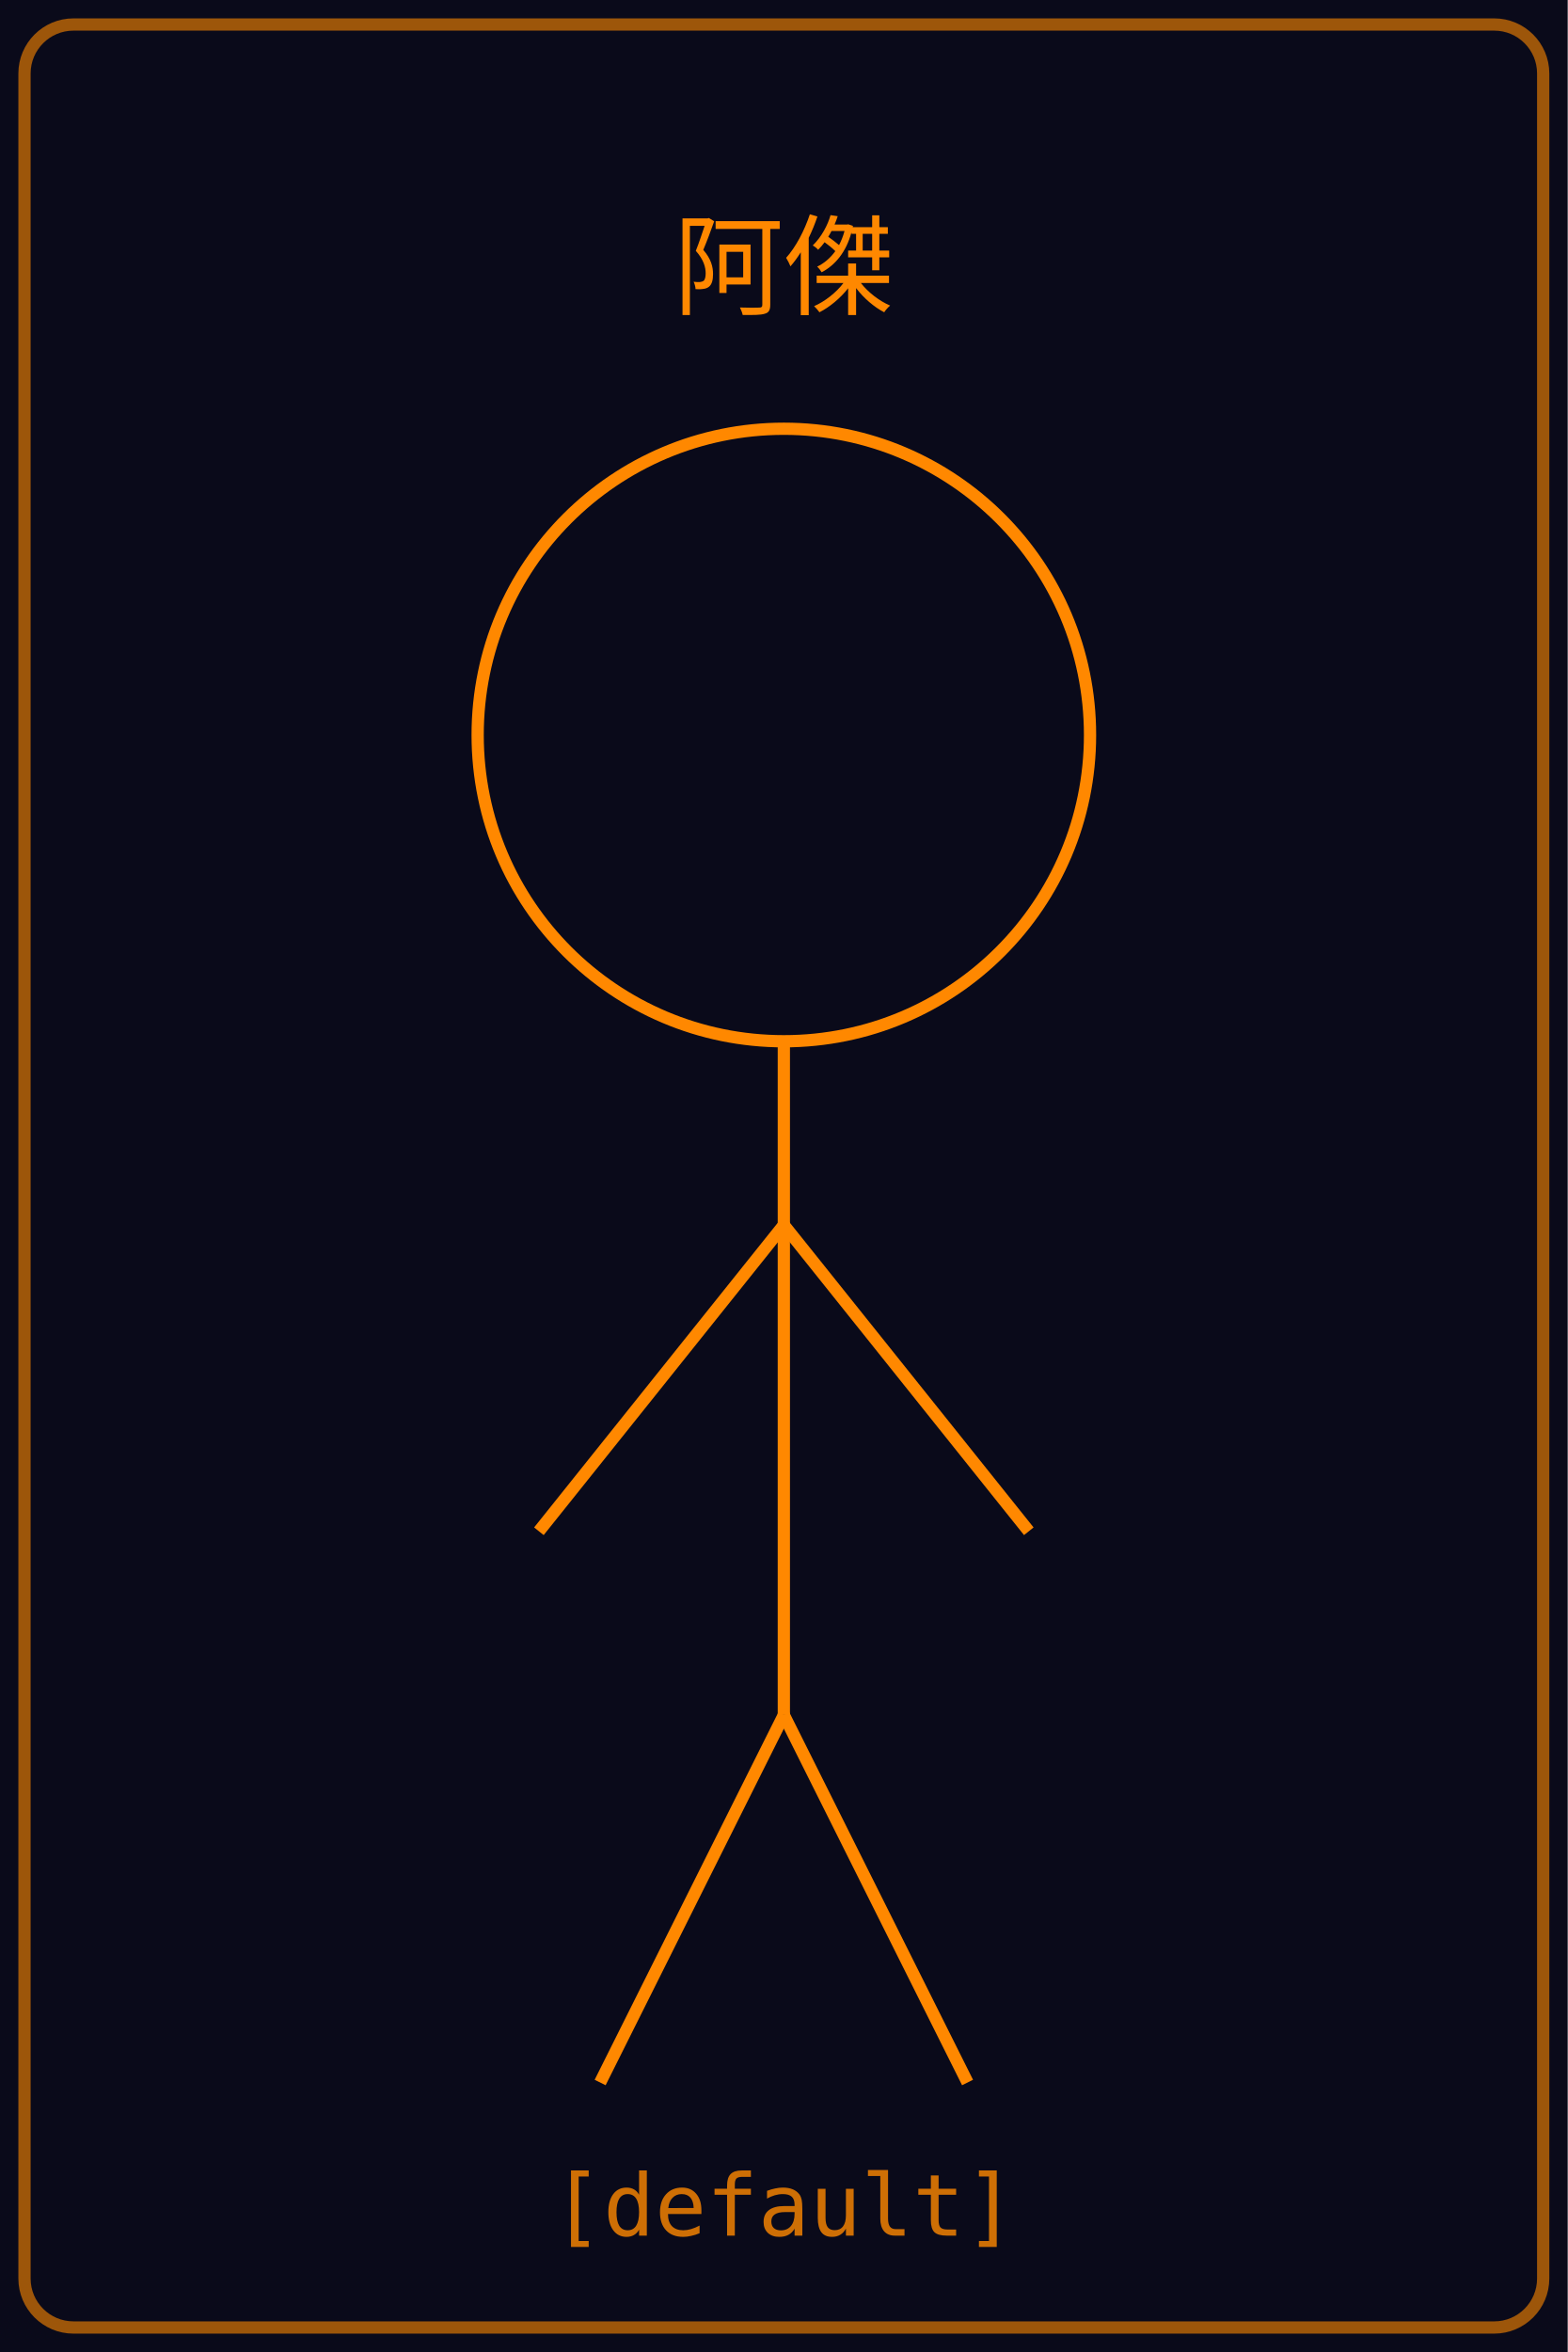
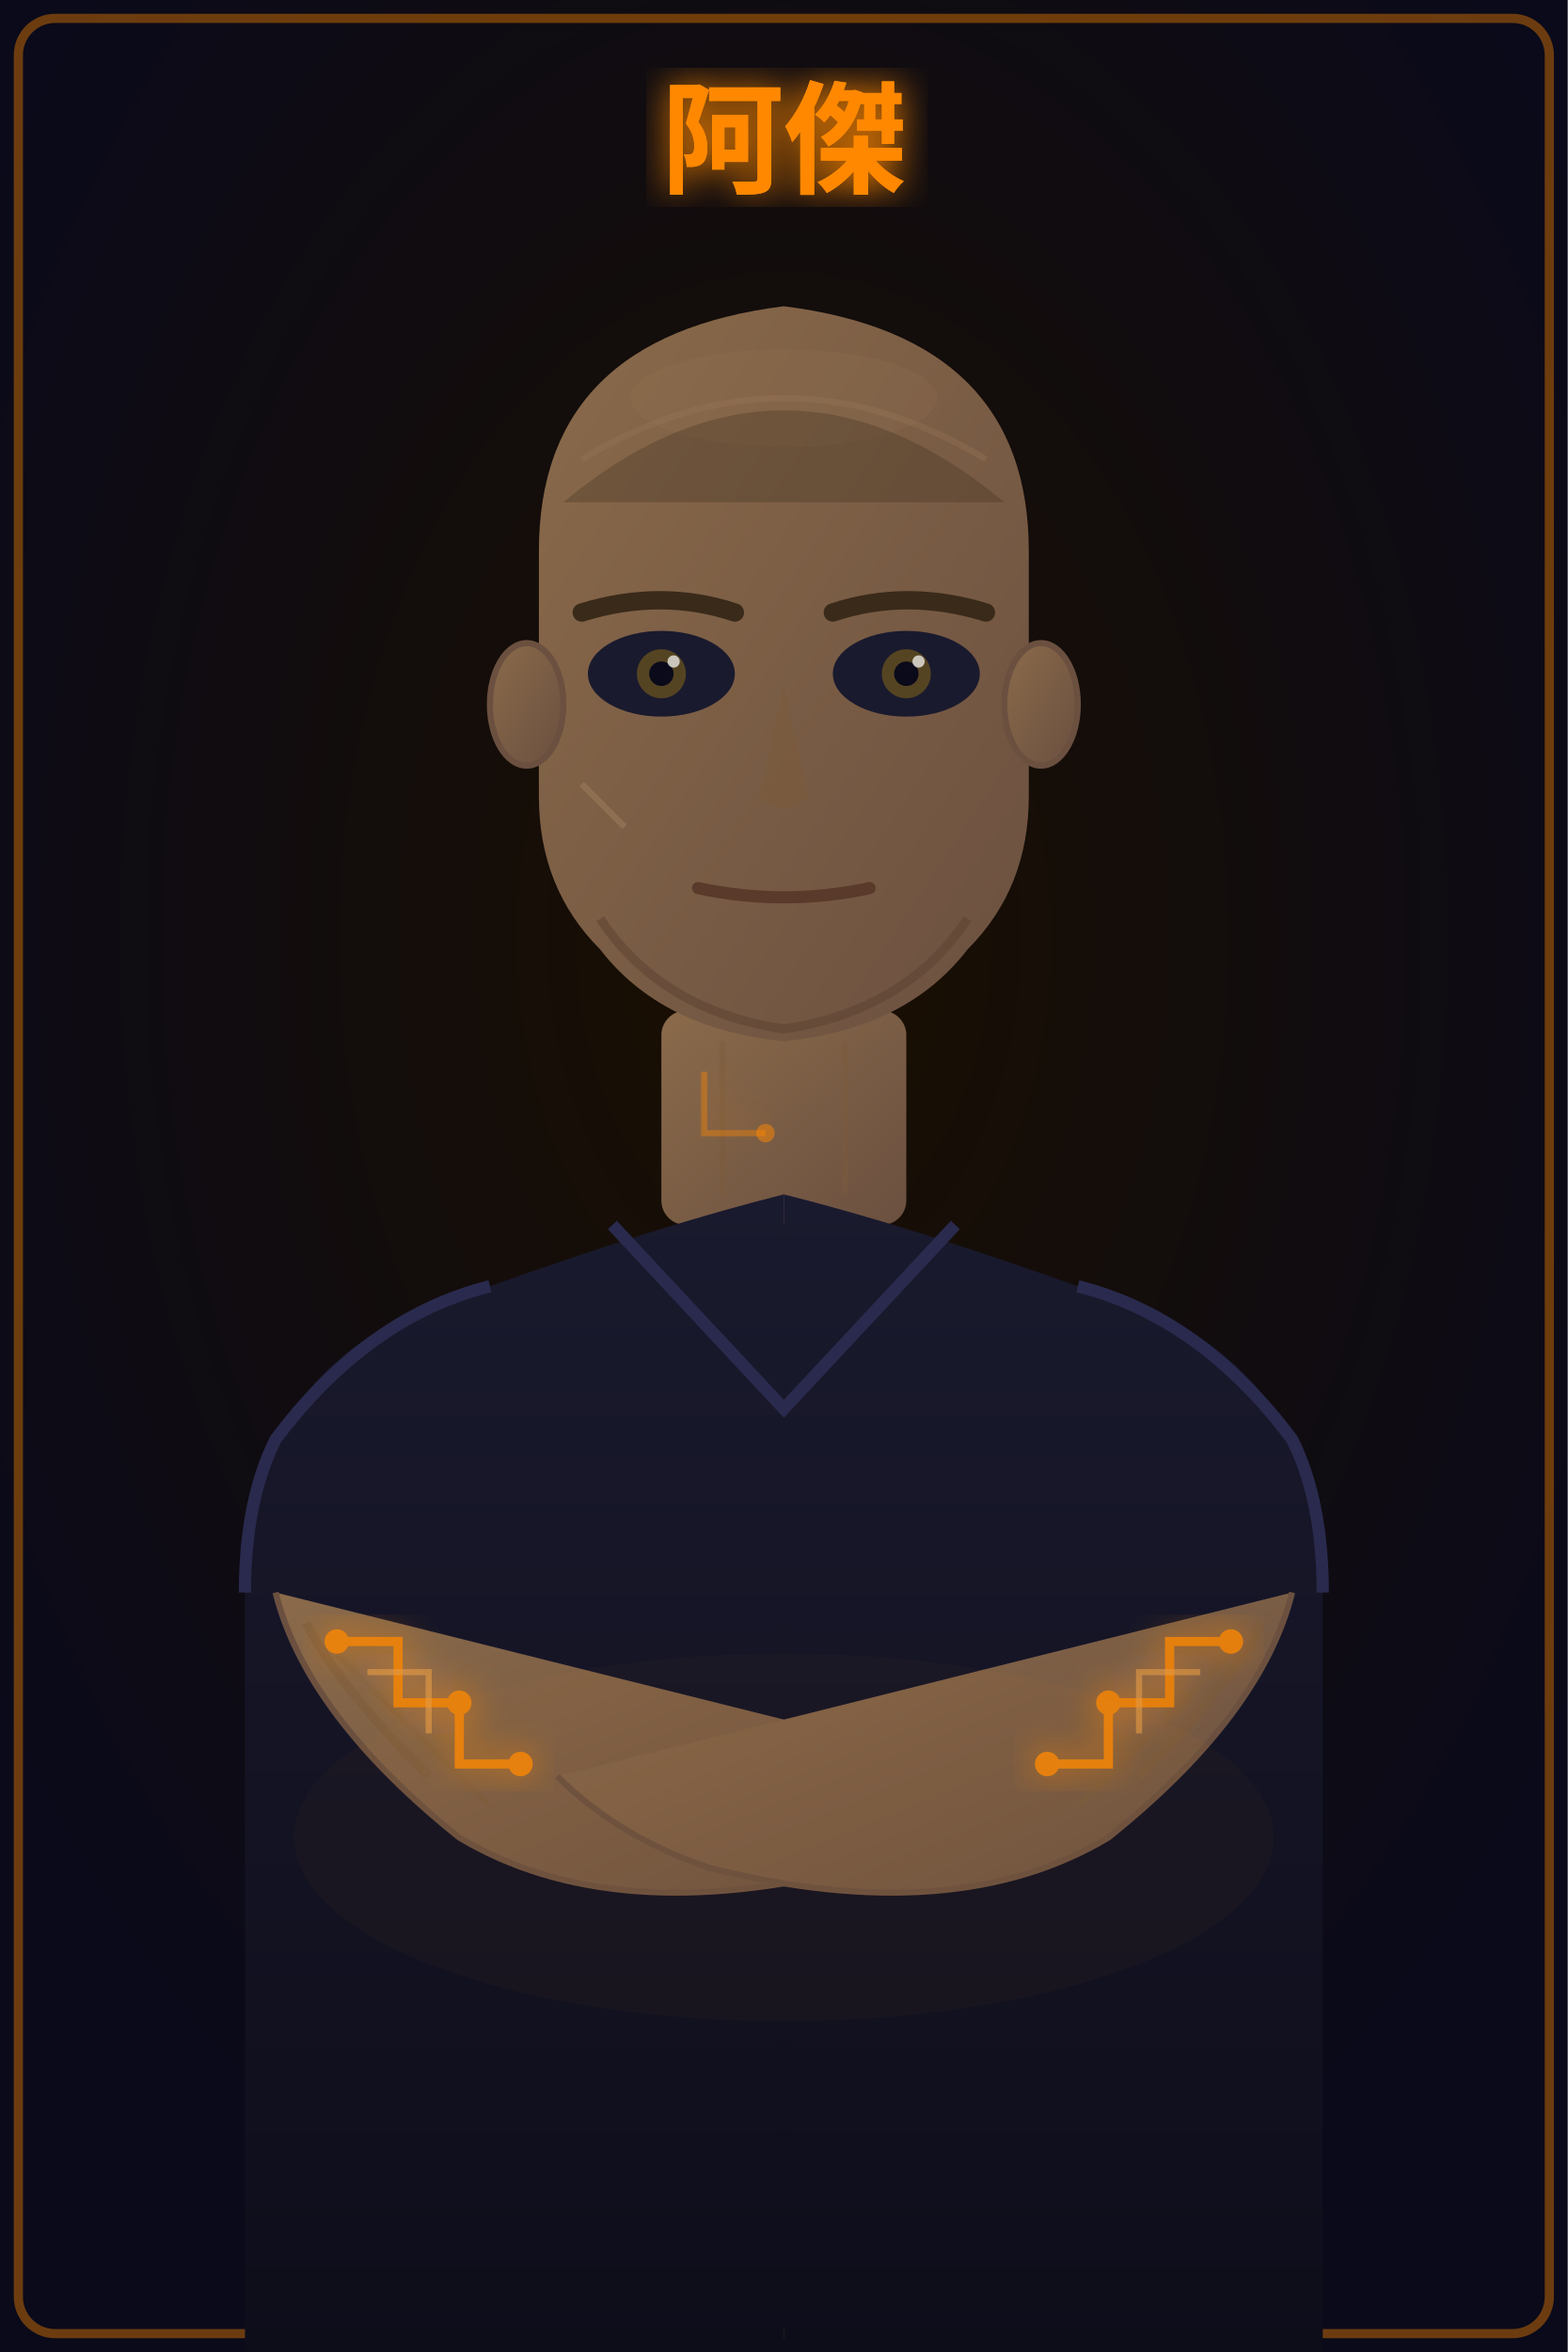
<svg xmlns="http://www.w3.org/2000/svg" width="256" height="384" viewBox="0 0 256 384">
-   <rect width="256" height="384" fill="#0a0a1a" />
-   <rect x="4" y="4" width="248" height="376" rx="8" fill="none" stroke="#ff8800" stroke-width="2" opacity="0.6" />
-   <circle cx="128" cy="120" r="50" fill="none" stroke="#ff8800" stroke-width="2" />
-   <line x1="128" y1="170" x2="128" y2="280" stroke="#ff8800" stroke-width="2" />
-   <line x1="128" y1="200" x2="88" y2="250" stroke="#ff8800" stroke-width="2" />
-   <line x1="128" y1="200" x2="168" y2="250" stroke="#ff8800" stroke-width="2" />
-   <line x1="128" y1="280" x2="98" y2="340" stroke="#ff8800" stroke-width="2" />
-   <line x1="128" y1="280" x2="158" y2="340" stroke="#ff8800" stroke-width="2" />
-   <text x="128" y="50" font-family="monospace" font-size="18" fill="#ff8800" text-anchor="middle">阿傑</text>
-   <text x="128" y="365" font-family="monospace" font-size="14" fill="#ff8800" text-anchor="middle" opacity="0.8">[default]</text>
+   <defs>
+     <radialGradient id="bg_glow" cx="50%" cy="40%" r="60%">
+       <stop offset="0%" stop-color="#1a0f00" />
+       <stop offset="100%" stop-color="#0a0a1a" />
+     </radialGradient>
+     <linearGradient id="tattoo_glow" x1="0%" y1="0%" x2="100%" y2="100%">
+       <stop offset="0%" stop-color="#ff8800" />
+       <stop offset="50%" stop-color="#ffaa44" />
+       <stop offset="100%" stop-color="#ff8800" />
+     </linearGradient>
+     <filter id="neon_orange">
+       <feGaussianBlur stdDeviation="3" result="blur" />
+       <feComposite in="SourceGraphic" in2="blur" operator="over" />
+     </filter>
+     <filter id="soft_glow">
+       <feGaussianBlur stdDeviation="6" result="blur" />
+       <feComposite in="SourceGraphic" in2="blur" operator="over" />
+     </filter>
+     <linearGradient id="skin_grad" x1="0%" y1="0%" x2="100%" y2="100%">
+       <stop offset="0%" stop-color="#8a6a4a" />
+       <stop offset="100%" stop-color="#6b5040" />
+     </linearGradient>
+     <linearGradient id="shirt_grad" x1="0%" y1="0%" x2="0%" y2="100%">
+       <stop offset="0%" stop-color="#1a1a2e" />
+       <stop offset="100%" stop-color="#0d0d1a" />
+     </linearGradient>
+   </defs>
+   <rect width="256" height="384" fill="url(#bg_glow)" />
+   <rect x="3" y="3" width="250" height="378" rx="6" fill="none" stroke="#ff8800" stroke-width="1.5" opacity="0.4" />
+   <text x="128" y="30" font-family="'Courier New', monospace" font-size="20" font-weight="bold" fill="#ff8800" text-anchor="middle" filter="url(#neon_orange)">阿傑</text>
+   <text x="128" y="30" font-family="'Courier New', monospace" font-size="20" font-weight="bold" fill="#ff8800" text-anchor="middle">阿傑</text>
+   <rect x="108" y="165" width="40" height="35" rx="4" fill="url(#skin_grad)" />
+   <line x1="118" y1="170" x2="118" y2="195" stroke="#7a5a3a" stroke-width="1" opacity="0.4" />
+   <line x1="138" y1="170" x2="138" y2="195" stroke="#7a5a3a" stroke-width="1" opacity="0.4" />
+   <path d="M128,195 Q128,210 128,220 L128,384 L40,384 L40,260 Q40,220 80,210 Q108,200 128,195 Z" fill="url(#shirt_grad)" />
+   <path d="M128,195 Q128,210 128,220 L128,384 L216,384 L216,260 Q216,220 176,210 Q148,200 128,195 Z" fill="url(#shirt_grad)" />
+   <path d="M80,210 Q60,215 45,235 Q40,245 40,260" fill="none" stroke="#2a2a4e" stroke-width="2" />
+   <path d="M176,210 Q196,215 211,235 Q216,245 216,260" fill="none" stroke="#2a2a4e" stroke-width="2" />
+   <path d="M45,260 Q50,280 75,300 Q100,315 140,305 Q155,300 165,290" fill="url(#skin_grad)" stroke="#6b5040" stroke-width="1" />
+   <path d="M211,260 Q206,280 181,300 Q156,315 116,305 Q101,300 91,290" fill="url(#skin_grad)" stroke="#6b5040" stroke-width="1" />
+   <path d="M50,265 Q55,275 70,290" fill="none" stroke="#7a5a3a" stroke-width="1.5" opacity="0.5" />
+   <path d="M55,270 Q65,280 80,295" fill="none" stroke="#7a5a3a" stroke-width="1" opacity="0.3" />
+   <path d="M206,265 Q201,275 186,290" fill="none" stroke="#7a5a3a" stroke-width="1.5" opacity="0.5" />
+   <path d="M201,270 Q191,280 176,295" fill="none" stroke="#7a5a3a" stroke-width="1" opacity="0.3" />
+   <g filter="url(#neon_orange)" opacity="0.8">
+     <path d="M55,268 L65,268 L65,278 L75,278 L75,288 L85,288" fill="none" stroke="#ff8800" stroke-width="1.5" />
+     <circle cx="55" cy="268" r="2" fill="#ff8800" />
+     <circle cx="75" cy="278" r="2" fill="#ff8800" />
+     <circle cx="85" cy="288" r="2" fill="#ff8800" />
+     <path d="M60,273 L70,273 L70,283" fill="none" stroke="#ffaa44" stroke-width="1" opacity="0.6" />
+   </g>
+   <g filter="url(#neon_orange)" opacity="0.8">
+     <path d="M201,268 L191,268 L191,278 L181,278 L181,288 L171,288" fill="none" stroke="#ff8800" stroke-width="1.5" />
+     <circle cx="201" cy="268" r="2" fill="#ff8800" />
+     <circle cx="181" cy="278" r="2" fill="#ff8800" />
+     <circle cx="171" cy="288" r="2" fill="#ff8800" />
+     <path d="M196,273 L186,273 L186,283" fill="none" stroke="#ffaa44" stroke-width="1" opacity="0.6" />
+   </g>
+   <path d="M100,200 L128,230 L156,200" fill="none" stroke="#2a2a4e" stroke-width="2" />
+   <path d="M88,90 Q88,55 128,50 Q168,55 168,90 L168,130 Q168,145 158,155 Q148,168 128,170 Q108,168 98,155 Q88,145 88,130 Z" fill="url(#skin_grad)" />
+   <path d="M98,150 Q108,165 128,168 Q148,165 158,150" fill="none" stroke="#5a4030" stroke-width="1.5" opacity="0.5" />
+   <path d="M95,75 Q128,55 161,75" fill="none" stroke="#9a7a5a" stroke-width="1" opacity="0.3" />
+   <ellipse cx="128" cy="65" rx="25" ry="8" fill="#9a7a5a" opacity="0.15" />
+   <path d="M92,82 Q128,52 164,82" fill="#3a2a1a" opacity="0.3" />
+   <ellipse cx="108" cy="110" rx="12" ry="7" fill="#1a1a2e" />
+   <ellipse cx="148" cy="110" rx="12" ry="7" fill="#1a1a2e" />
+   <circle cx="108" cy="110" r="4" fill="#554422" />
+   <circle cx="148" cy="110" r="4" fill="#554422" />
+   <circle cx="108" cy="110" r="2" fill="#0a0a1a" />
+   <circle cx="148" cy="110" r="2" fill="#0a0a1a" />
+   <circle cx="110" cy="108" r="1" fill="#ffffff" opacity="0.7" />
+   <circle cx="150" cy="108" r="1" fill="#ffffff" opacity="0.7" />
+   <path d="M95,100 Q108,96 120,100" fill="none" stroke="#3a2a1a" stroke-width="3" stroke-linecap="round" />
+   <path d="M136,100 Q148,96 161,100" fill="none" stroke="#3a2a1a" stroke-width="3" stroke-linecap="round" />
+   <path d="M128,112 L124,130 Q128,134 132,130 Z" fill="#7a5a3a" opacity="0.5" />
+   <path d="M114,145 Q128,148 142,145" fill="none" stroke="#5a3a2a" stroke-width="2" stroke-linecap="round" />
+   <ellipse cx="86" cy="115" rx="6" ry="10" fill="url(#skin_grad)" stroke="#6b5040" stroke-width="1" />
+   <ellipse cx="170" cy="115" rx="6" ry="10" fill="url(#skin_grad)" stroke="#6b5040" stroke-width="1" />
+   <line x1="95" y1="128" x2="102" y2="135" stroke="#9a7a5a" stroke-width="1" opacity="0.6" />
+   <path d="M115,175 L115,185 L125,185" fill="none" stroke="#ff8800" stroke-width="1" opacity="0.4" filter="url(#neon_orange)" />
+   <circle cx="125" cy="185" r="1.5" fill="#ff8800" opacity="0.5" />
+   <ellipse cx="128" cy="300" rx="80" ry="30" fill="#ff8800" opacity="0.03" />
</svg>
